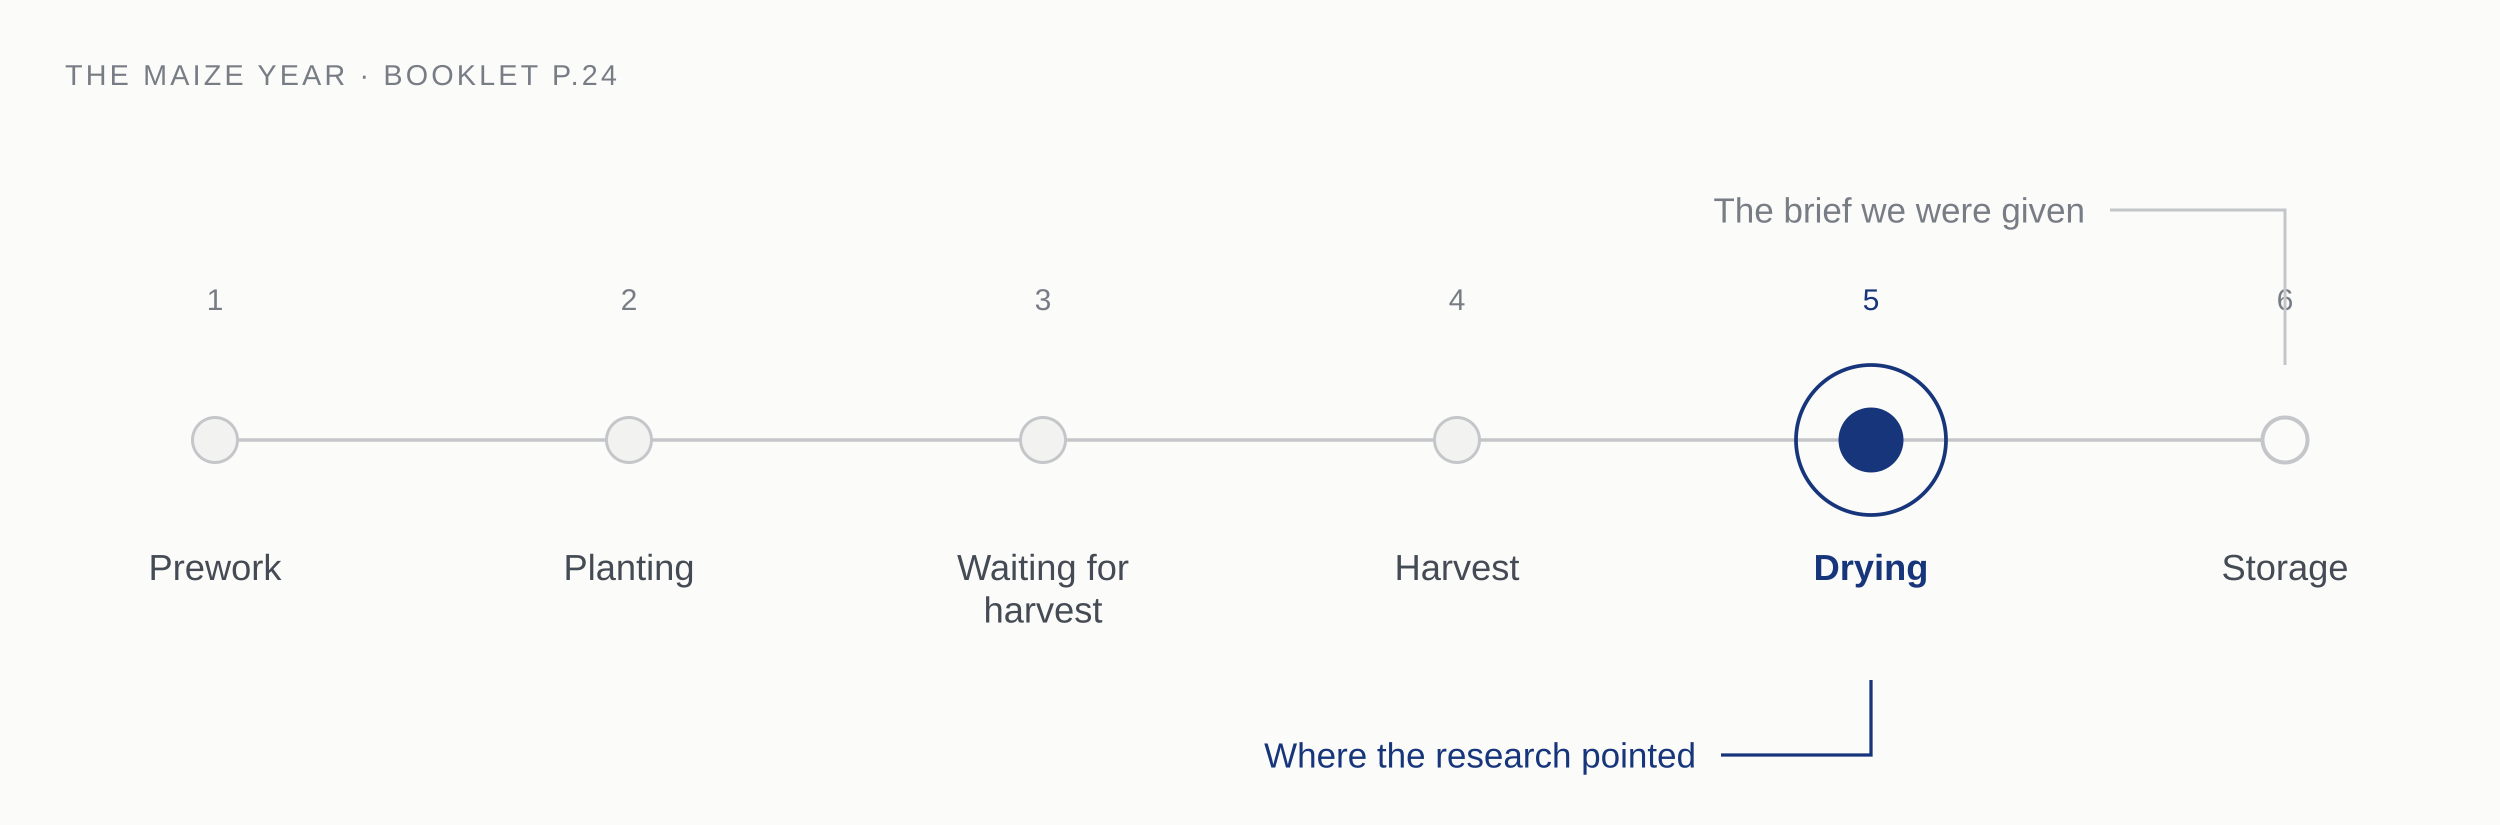
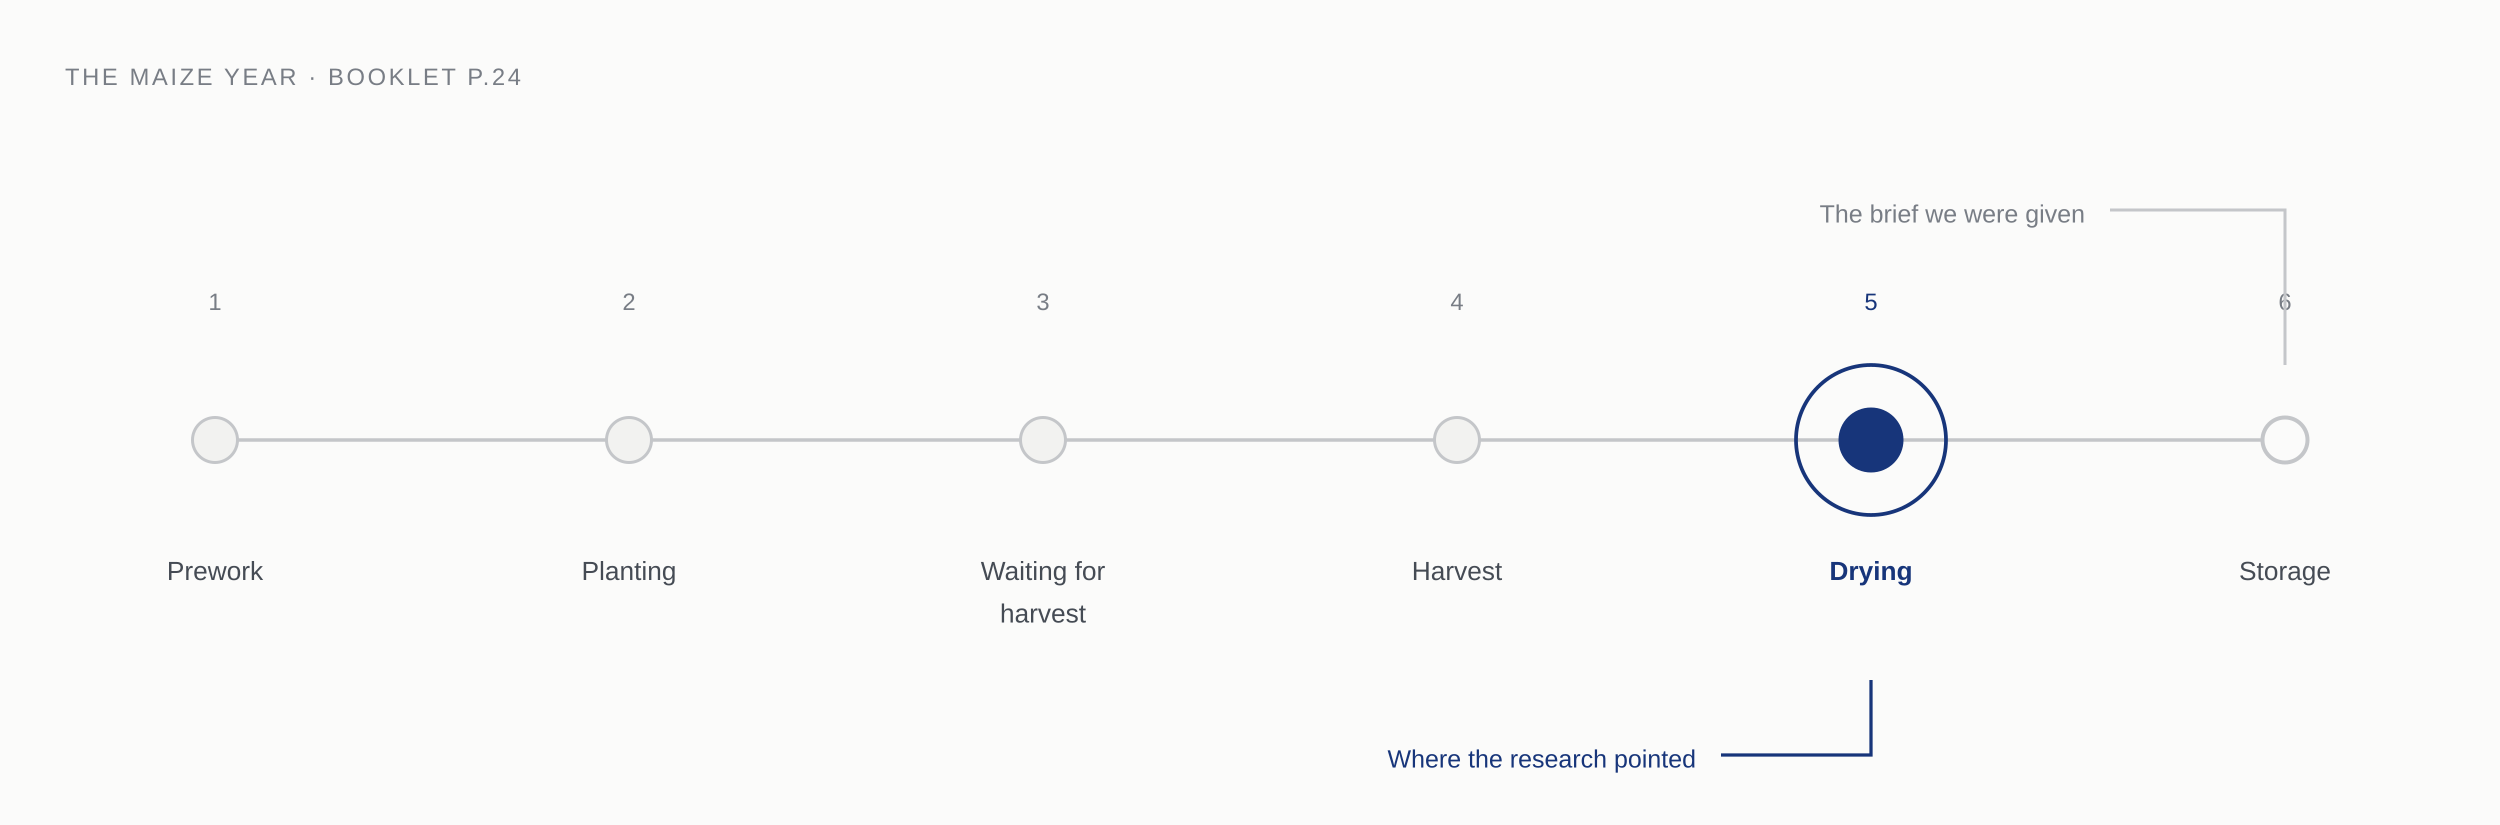
<svg xmlns="http://www.w3.org/2000/svg" font-family="Geist, system-ui, -apple-system, Segoe UI, Helvetica Neue, Arial, sans-serif" viewBox="0 0 1000 330" width="1000" role="img" aria-label="The maize year in six stages. Drying is marked as the focus, storage as the assigned brief.">
  <rect width="1000" height="330" fill="#fbfbfa" />
-   <text x="26" y="34" class="m" font-size="11.5" letter-spacing="0.11em" fill="#787d85">THE MAIZE YEAR · BOOKLET P.24</text>
+   <text x="26" y="34" class="m" font-size="9.5" letter-spacing="0.11em" fill="#787d85">THE MAIZE YEAR · BOOKLET P.24</text>
  <line x1="86" y1="176" x2="914" y2="176" stroke="#c4c6c9" stroke-width="1.4" />
  <circle cx="86" cy="176" r="9" fill="#f2f2f0" stroke="#c4c6c9" stroke-width="1.2" />
-   <text x="86" y="124" text-anchor="middle" class="m" font-size="12" fill="#787d85">1</text>
-   <text x="86" y="232" text-anchor="middle" class="s" font-size="14.5" font-weight="400" fill="#454b54">Prework</text>
+   <text x="86" y="124" text-anchor="middle" class="m" font-size="9.5" fill="#787d85">1</text>
+   <text x="86" y="232" text-anchor="middle" class="s" font-size="10.5" font-weight="400" fill="#454b54">Prework</text>
  <circle cx="251.6" cy="176" r="9" fill="#f2f2f0" stroke="#c4c6c9" stroke-width="1.2" />
-   <text x="251.6" y="124" text-anchor="middle" class="m" font-size="12" fill="#787d85">2</text>
-   <text x="251.6" y="232" text-anchor="middle" class="s" font-size="14.5" font-weight="400" fill="#454b54">Planting</text>
+   <text x="251.6" y="124" text-anchor="middle" class="m" font-size="9.5" fill="#787d85">2</text>
+   <text x="251.6" y="232" text-anchor="middle" class="s" font-size="10.5" font-weight="400" fill="#454b54">Planting</text>
  <circle cx="417.2" cy="176" r="9" fill="#f2f2f0" stroke="#c4c6c9" stroke-width="1.2" />
-   <text x="417.2" y="124" text-anchor="middle" class="m" font-size="12" fill="#787d85">3</text>
-   <text x="417.2" y="232" text-anchor="middle" class="s" font-size="14.5" font-weight="400" fill="#454b54">Waiting for</text>
-   <text x="417.2" y="249" text-anchor="middle" class="s" font-size="14.5" font-weight="400" fill="#454b54">harvest</text>
+   <text x="417.2" y="124" text-anchor="middle" class="m" font-size="9.5" fill="#787d85">3</text>
+   <text x="417.2" y="232" text-anchor="middle" class="s" font-size="10.5" font-weight="400" fill="#454b54">Waiting for</text>
+   <text x="417.2" y="249" text-anchor="middle" class="s" font-size="10.5" font-weight="400" fill="#454b54">harvest</text>
  <circle cx="582.8" cy="176" r="9" fill="#f2f2f0" stroke="#c4c6c9" stroke-width="1.2" />
-   <text x="582.8" y="124" text-anchor="middle" class="m" font-size="12" fill="#787d85">4</text>
-   <text x="582.8" y="232" text-anchor="middle" class="s" font-size="14.5" font-weight="400" fill="#454b54">Harvest</text>
+   <text x="582.8" y="124" text-anchor="middle" class="m" font-size="9.5" fill="#787d85">4</text>
+   <text x="582.8" y="232" text-anchor="middle" class="s" font-size="10.5" font-weight="400" fill="#454b54">Harvest</text>
  <circle cx="748.4" cy="176" r="30" fill="none" stroke="#17357a" stroke-width="1.5" />
  <circle cx="748.4" cy="176" r="13" fill="#17357a" />
-   <text x="748.4" y="124" text-anchor="middle" class="m" font-size="12" fill="#17357a">5</text>
-   <text x="748.4" y="232" text-anchor="middle" class="s" font-size="14.5" font-weight="600" fill="#17357a">Drying</text>
+   <text x="748.4" y="124" text-anchor="middle" class="m" font-size="9.5" fill="#17357a">5</text>
+   <text x="748.4" y="232" text-anchor="middle" class="s" font-size="10.5" font-weight="600" fill="#17357a">Drying</text>
  <circle cx="914" cy="176" r="9" fill="#fbfbfa" stroke="#c4c6c9" stroke-width="1.6" />
-   <text x="914" y="124" text-anchor="middle" class="m" font-size="12" fill="#787d85">6</text>
-   <text x="914" y="232" text-anchor="middle" class="s" font-size="14.5" font-weight="400" fill="#454b54">Storage</text>
+   <text x="914" y="124" text-anchor="middle" class="m" font-size="9.5" fill="#787d85">6</text>
+   <text x="914" y="232" text-anchor="middle" class="s" font-size="10.5" font-weight="400" fill="#454b54">Storage</text>
  <path d="M914,146 L914,84 L844,84" fill="none" stroke="#c4c6c9" stroke-width="1.2" />
-   <text x="834" y="89" text-anchor="end" class="s" font-size="14" fill="#787d85">The brief we were given</text>
+   <text x="834" y="89" text-anchor="end" class="s" font-size="10" fill="#787d85">The brief we were given</text>
  <path d="M748.4,272 L748.4,302 L688.4,302" fill="none" stroke="#17357a" stroke-width="1.3" />
-   <text x="678.4" y="307" text-anchor="end" class="s" font-size="14" fill="#17357a">Where the research pointed</text>
+   <text x="678.4" y="307" text-anchor="end" class="s" font-size="10" fill="#17357a">Where the research pointed</text>
</svg>
